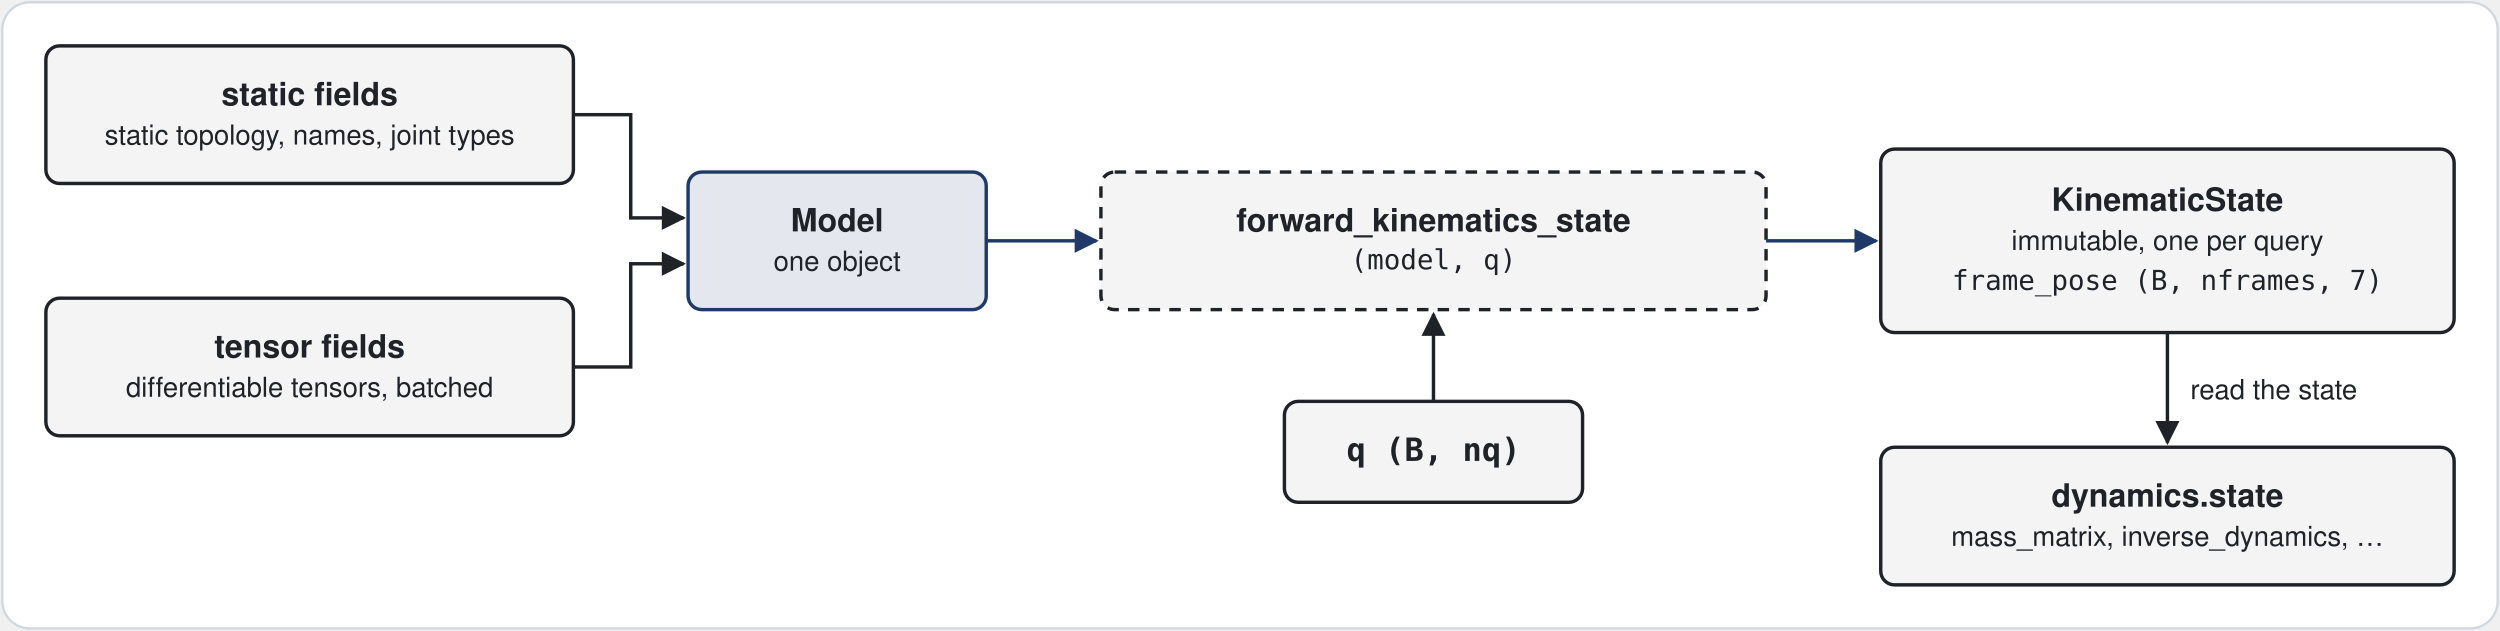
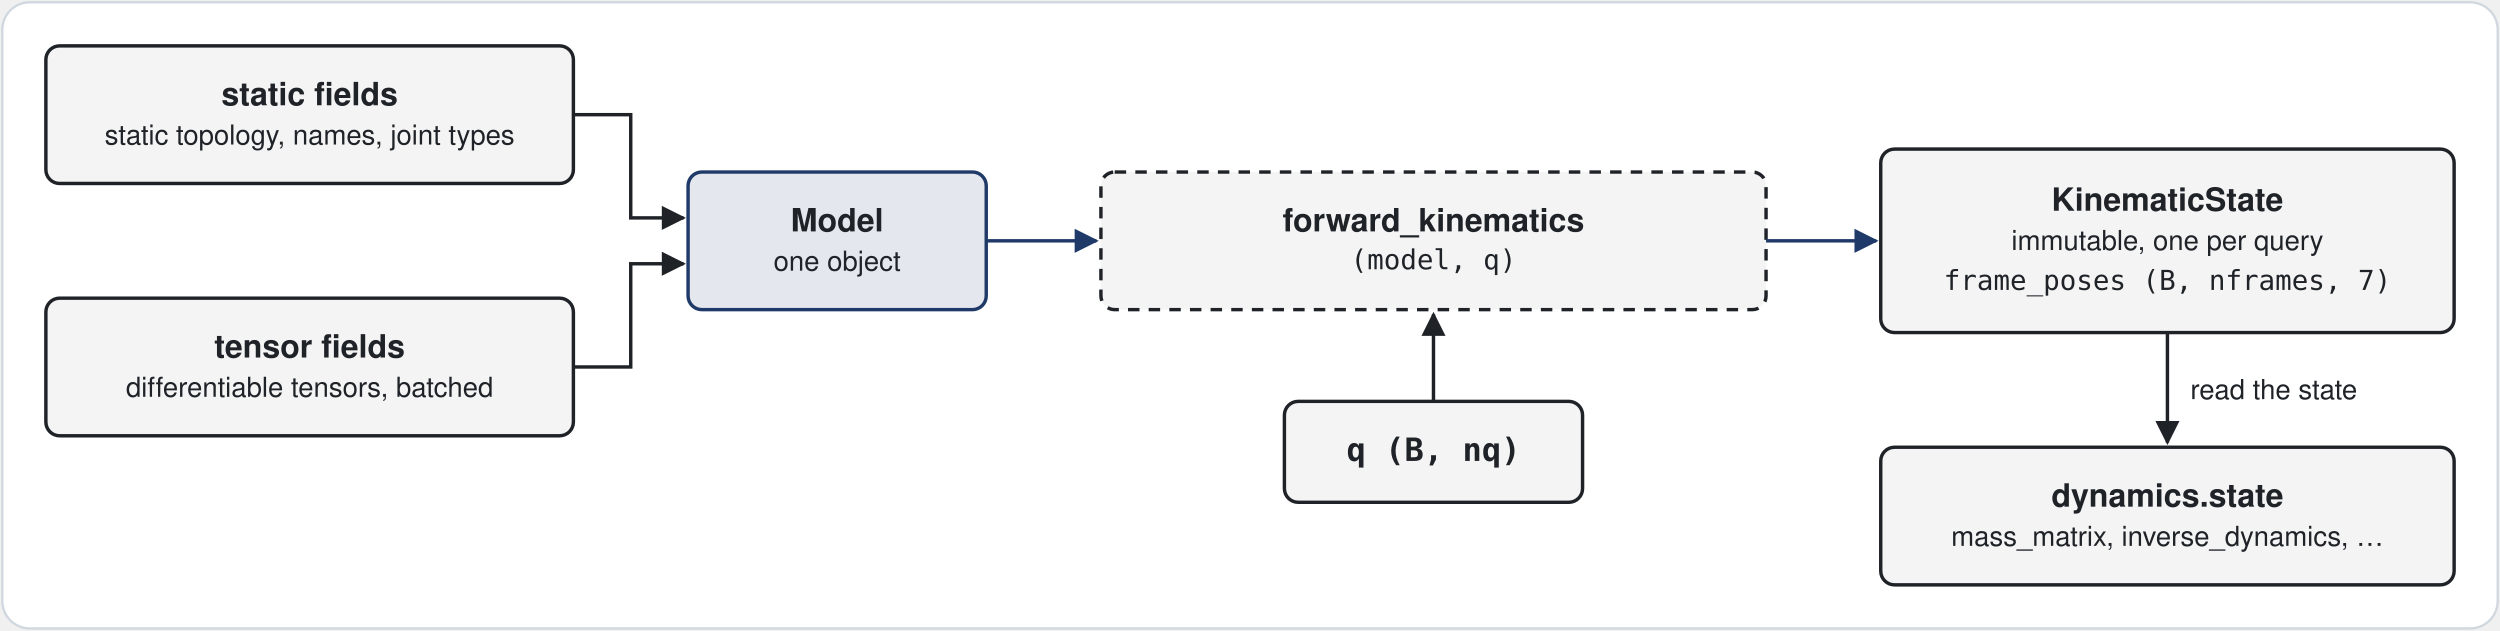
<svg xmlns="http://www.w3.org/2000/svg" viewBox="0 0 1090 275" width="1090" height="275" style="color:#1f2328">
  <defs>
    <marker id="a" viewBox="0 0 10 10" refX="9" refY="5" markerWidth="7" markerHeight="7" orient="auto">
      <path d="M0,0 L10,5 L0,10 z" fill="currentColor" />
    </marker>
    <marker id="ah" viewBox="0 0 10 10" refX="9" refY="5" markerWidth="7" markerHeight="7" orient="auto">
      <path d="M0,0 L10,5 L0,10 z" fill="#1f3a68" />
    </marker>
  </defs>
  <rect x="1" y="1" width="1088" height="273" rx="12" fill="#ffffff" stroke="#d0d7de" stroke-width="1" />
  <rect x="20" y="20" width="230" height="60" rx="6" fill="currentColor" fill-opacity="0.05" stroke="currentColor" stroke-width="1.5" />
  <text x="135.0" y="41.0" font-size="14" text-anchor="middle" fill="currentColor" font-family="Helvetica, Arial, sans-serif" font-weight="600" dominant-baseline="middle">static fields</text>
  <text x="135.0" y="59.0" font-size="12" text-anchor="middle" fill="currentColor" font-family="Helvetica, Arial, sans-serif" dominant-baseline="middle">static topology, names, joint types</text>
  <rect x="20" y="130" width="230" height="60" rx="6" fill="currentColor" fill-opacity="0.05" stroke="currentColor" stroke-width="1.5" />
  <text x="135.0" y="151.0" font-size="14" text-anchor="middle" fill="currentColor" font-family="Helvetica, Arial, sans-serif" font-weight="600" dominant-baseline="middle">tensor fields</text>
  <text x="135.0" y="169.0" font-size="12" text-anchor="middle" fill="currentColor" font-family="Helvetica, Arial, sans-serif" dominant-baseline="middle">differentiable tensors, batched</text>
  <rect x="300" y="75" width="130" height="60" rx="6" fill="#1f3a68" fill-opacity="0.12" stroke="#1f3a68" stroke-width="1.5" />
  <text x="365.0" y="96.0" font-size="14" text-anchor="middle" fill="currentColor" font-family="Helvetica, Arial, sans-serif" font-weight="600" dominant-baseline="middle">Model</text>
  <text x="365.0" y="114.0" font-size="12" text-anchor="middle" fill="currentColor" font-family="Helvetica, Arial, sans-serif" dominant-baseline="middle">one object</text>
  <polyline points="250,50 275,50 275,95 298,95" fill="none" stroke="currentColor" stroke-width="1.5" marker-end="url(#a)" />
  <polyline points="250,160 275,160 275,115 298,115" fill="none" stroke="currentColor" stroke-width="1.5" marker-end="url(#a)" />
  <rect x="480" y="75" width="290" height="60" rx="6" fill="currentColor" fill-opacity="0.05" stroke="currentColor" stroke-width="1.5" stroke-dasharray="5 4" />
-   <text x="625.0" y="96.0" font-size="14" text-anchor="middle" fill="currentColor" font-family="Helvetica, Arial, sans-serif" font-weight="600" dominant-baseline="middle">forward_kinematics_state</text>
+   <text x="625.0" y="96.0" font-size="14" text-anchor="middle" fill="currentColor" font-family="Helvetica, Arial, sans-serif" font-weight="600" dominant-baseline="middle">forward_kinematics</text>
  <text x="625.0" y="114.0" font-size="12" text-anchor="middle" fill="currentColor" font-family="Menlo, Consolas, DejaVu Sans Mono, monospace" dominant-baseline="middle">(model, q)</text>
  <rect x="560" y="175" width="130" height="44" rx="6" fill="currentColor" fill-opacity="0.05" stroke="currentColor" stroke-width="1.5" />
  <text x="625.0" y="197.0" font-size="14" text-anchor="middle" fill="currentColor" font-family="Menlo, Consolas, DejaVu Sans Mono, monospace" font-weight="600" dominant-baseline="middle">q (B, nq)</text>
  <polyline points="625,175 625,137" fill="none" stroke="currentColor" stroke-width="1.5" marker-end="url(#a)" />
  <polyline points="430,105 478,105" fill="none" stroke="#1f3a68" stroke-width="1.5" marker-end="url(#ah)" />
  <rect x="820" y="65" width="250" height="80" rx="6" fill="currentColor" fill-opacity="0.05" stroke="currentColor" stroke-width="1.5" />
  <text x="945.0" y="87.0" font-size="14" text-anchor="middle" fill="currentColor" font-family="Helvetica, Arial, sans-serif" font-weight="600" dominant-baseline="middle">KinematicState</text>
  <text x="945.0" y="105.0" font-size="12" text-anchor="middle" fill="currentColor" font-family="Helvetica, Arial, sans-serif" dominant-baseline="middle">immutable, one per query</text>
-   <text x="945.0" y="123.0" font-size="12" text-anchor="middle" fill="currentColor" font-family="Menlo, Consolas, DejaVu Sans Mono, monospace" dominant-baseline="middle">frame_pose (B, nframes, 7)</text>
+   <text x="945.0" y="123.0" font-size="12" text-anchor="middle" fill="currentColor" font-family="Menlo, Consolas, DejaVu Sans Mono, monospace" dominant-baseline="middle">frame_poses (B, nframes, 7)</text>
  <polyline points="770,105 818,105" fill="none" stroke="#1f3a68" stroke-width="1.5" marker-end="url(#ah)" />
  <rect x="820" y="195" width="250" height="60" rx="6" fill="currentColor" fill-opacity="0.05" stroke="currentColor" stroke-width="1.5" />
  <text x="945.0" y="216.0" font-size="14" text-anchor="middle" fill="currentColor" font-family="Helvetica, Arial, sans-serif" font-weight="600" dominant-baseline="middle">dynamics.state</text>
  <text x="945.0" y="234.0" font-size="12" text-anchor="middle" fill="currentColor" font-family="Helvetica, Arial, sans-serif" dominant-baseline="middle">mass_matrix, inverse_dynamics, …</text>
  <polyline points="945,145 945,193" fill="none" stroke="currentColor" stroke-width="1.5" marker-end="url(#a)" />
  <text x="955" y="170" font-size="12" text-anchor="start" fill="currentColor" font-family="Helvetica, Arial, sans-serif" dominant-baseline="middle">read the state</text>
</svg>
